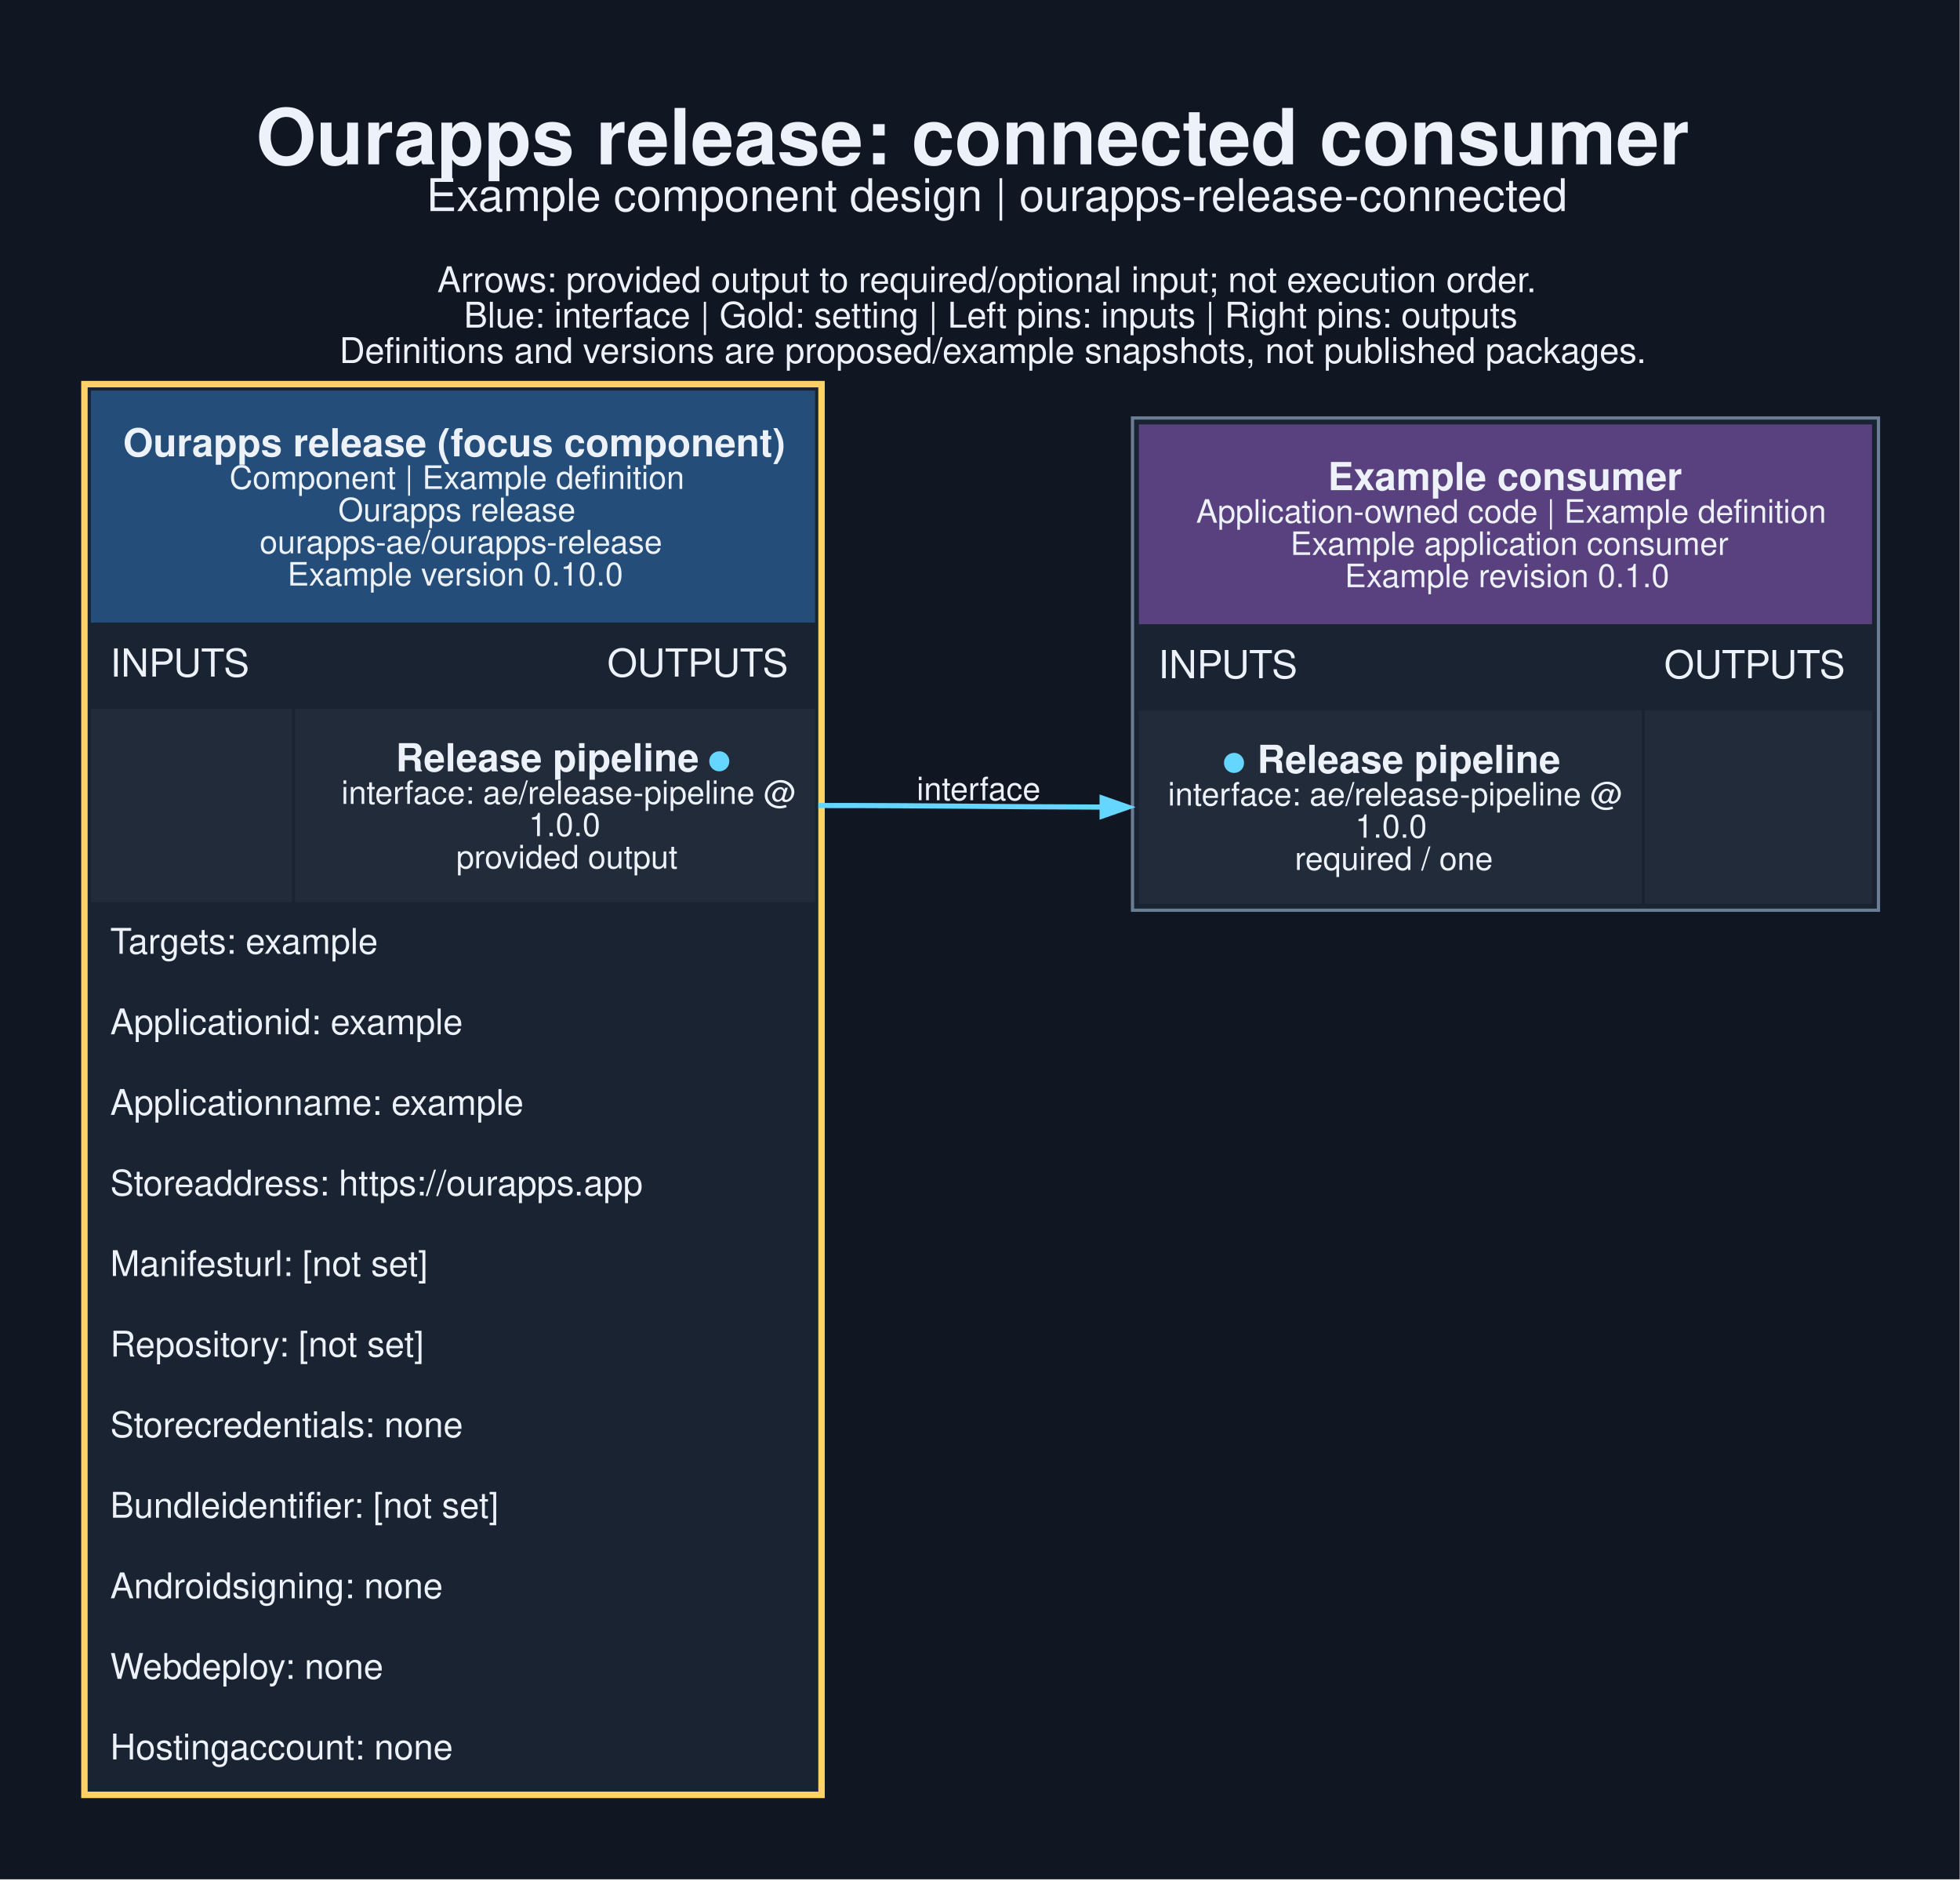
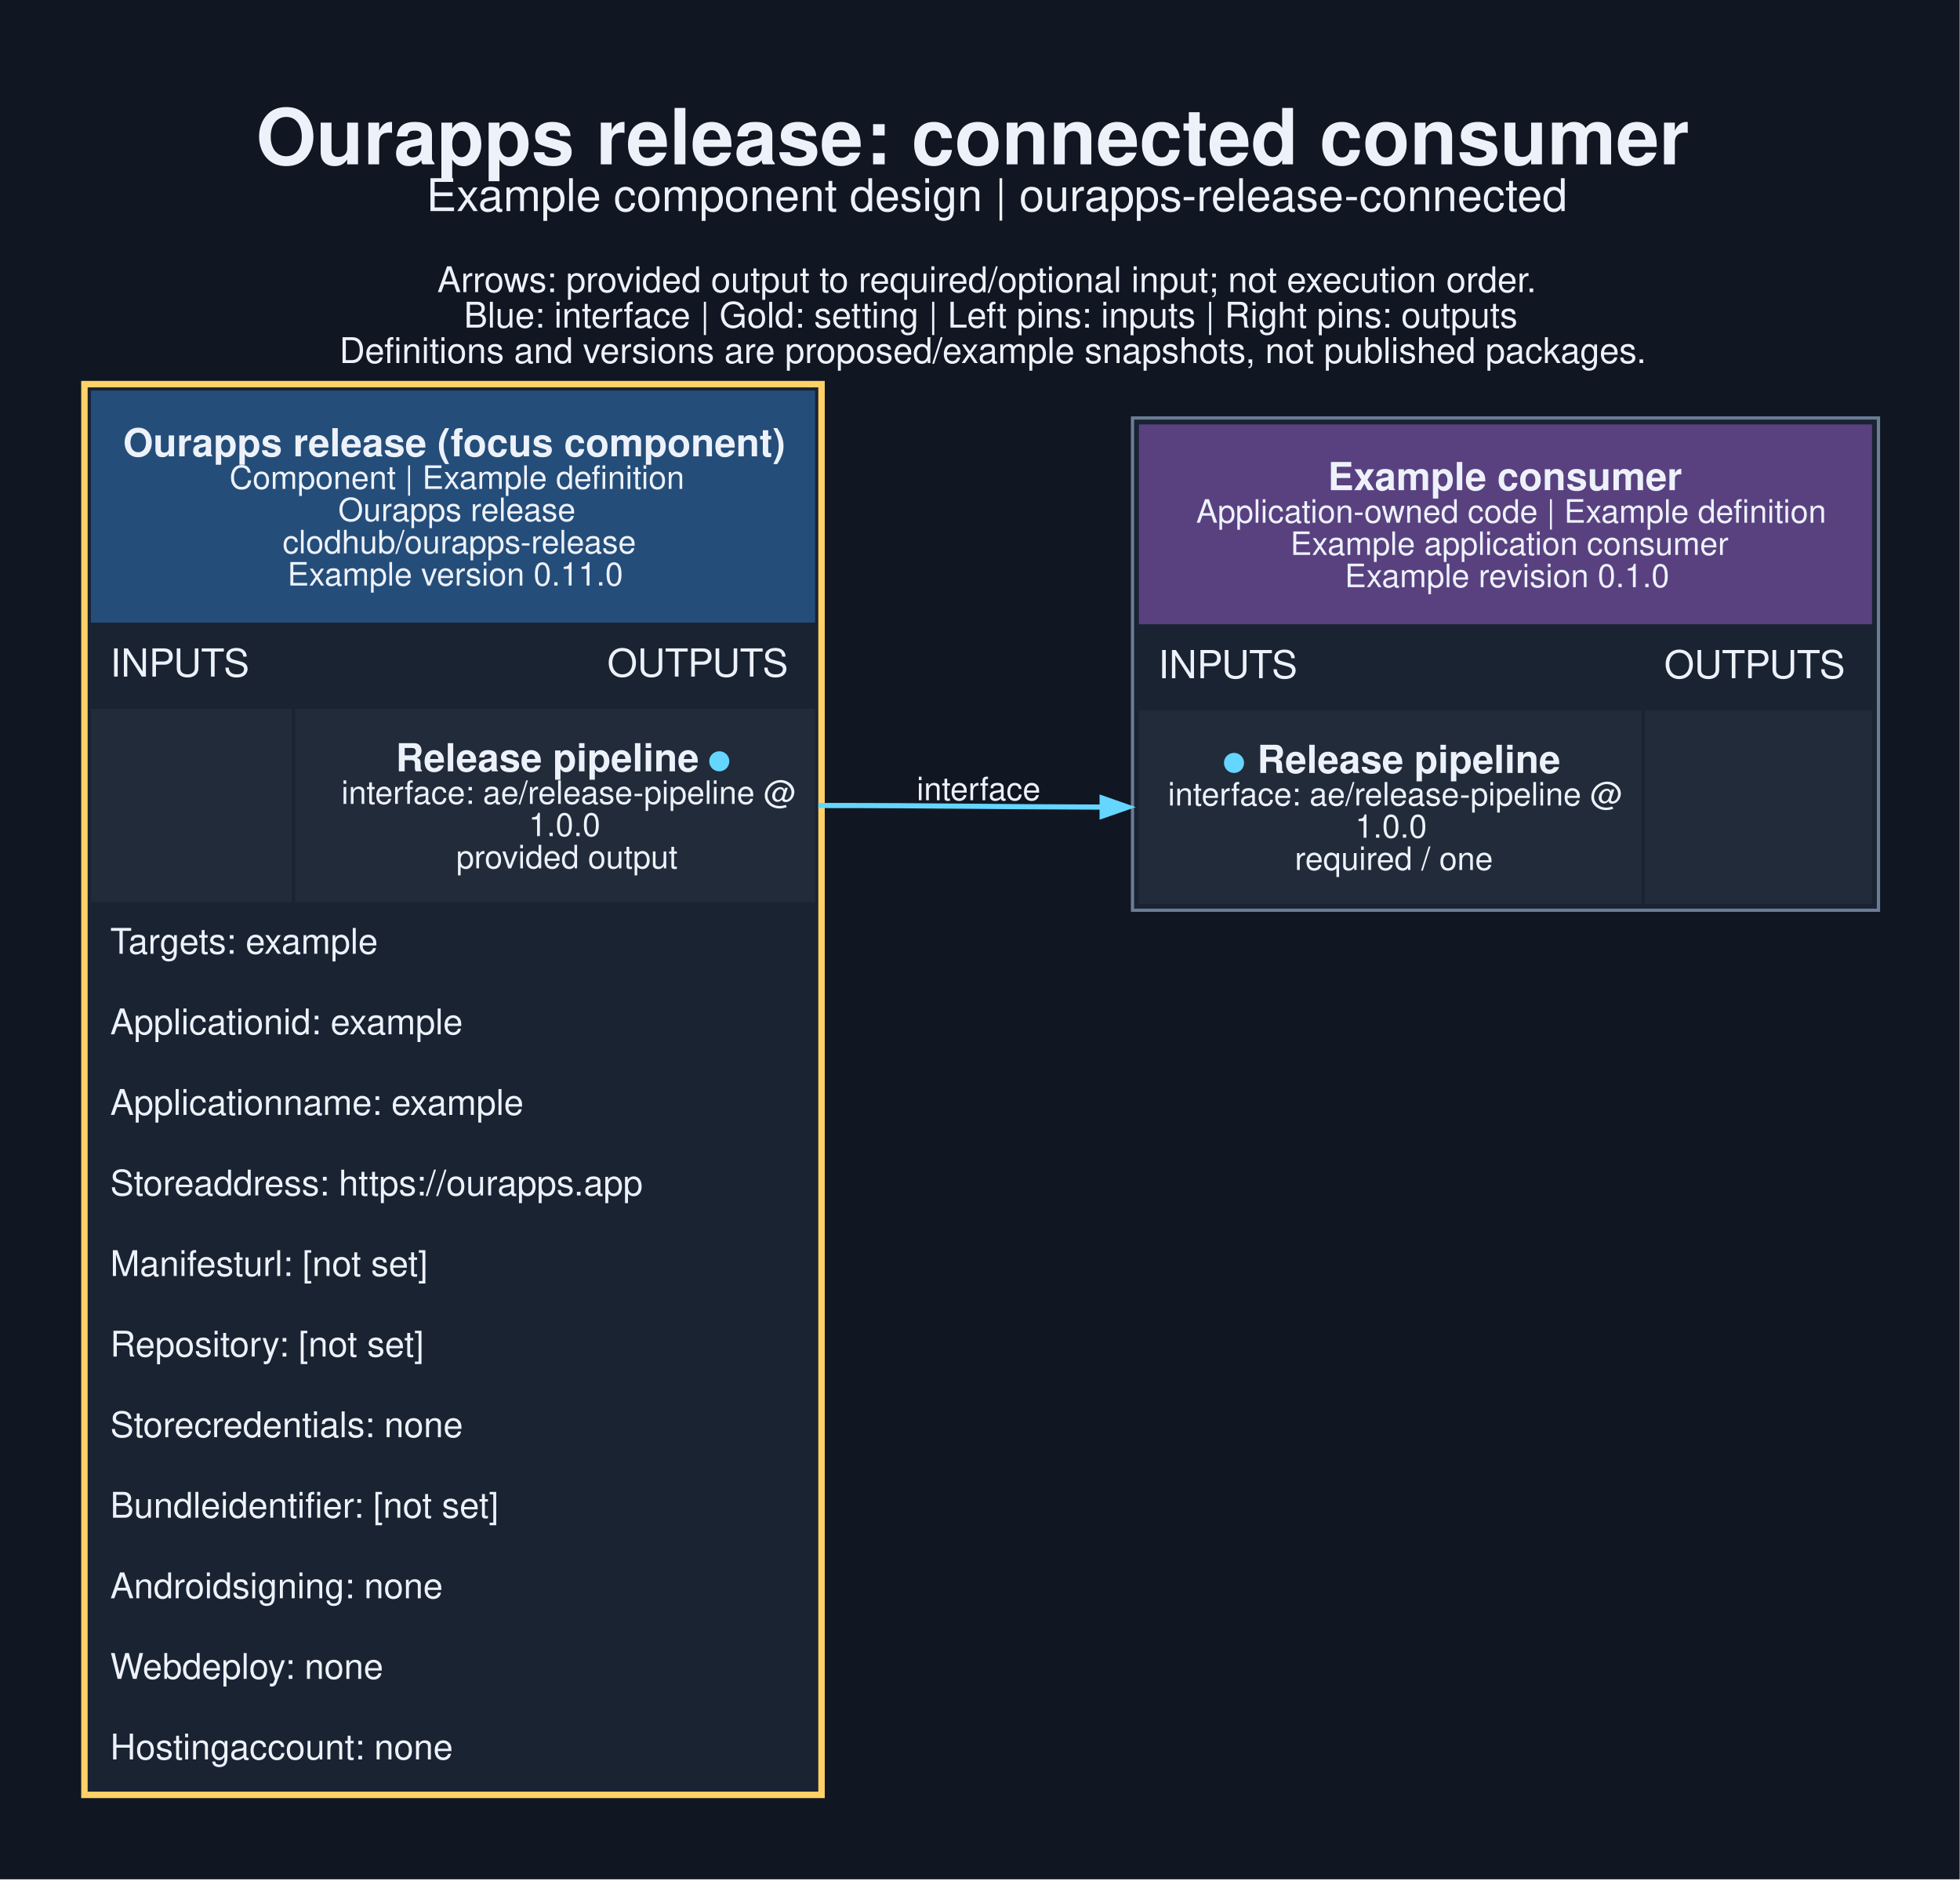
<svg xmlns="http://www.w3.org/2000/svg" width="811pt" height="778pt" viewBox="0.00 0.00 811.00 778.00">
  <g id="graph0" class="graph" transform="scale(1.33333 1.33333) rotate(0) translate(25.2 557.95)">
    <polygon fill="#101722" stroke="none" points="-25.2,25.2 -25.2,-557.95 582.95,-557.95 582.95,25.2 -25.2,25.2" />
    <text xml:space="preserve" text-anchor="start" x="54.25" y="-506.95" font-family="Helvetica,sans-Serif" font-weight="bold" font-size="24.00" fill="#edf2fa">Ourapps release: connected consumer</text>
    <text xml:space="preserve" text-anchor="start" x="107.12" y="-492.45" font-family="Helvetica,sans-Serif" font-size="14.00" fill="#edf2fa">Example component design | ourapps-release-connected</text>
    <text xml:space="preserve" text-anchor="start" x="110.5" y="-467.3" font-family="Helvetica,sans-Serif" font-size="11.00" fill="#edf2fa">Arrows: provided output to required/optional input; not execution order.</text>
    <text xml:space="preserve" text-anchor="start" x="118.75" y="-456.3" font-family="Helvetica,sans-Serif" font-size="11.00" fill="#edf2fa">Blue: interface | Gold: setting | Left pins: inputs | Right pins: outputs</text>
    <text xml:space="preserve" text-anchor="start" x="80.12" y="-445.3" font-family="Helvetica,sans-Serif" font-size="11.00" fill="#edf2fa">Definitions and versions are proposed/example snapshots, not published packages.</text>
    <g id="node1" class="node">
      <polygon fill="#1a2332" stroke="none" points="0,0 0,-439.75 230.75,-439.75 230.75,0 0,0" />
      <polygon fill="#254d79" stroke="none" points="3,-364.75 3,-436.75 227.75,-436.75 227.75,-364.75 3,-364.75" />
      <text xml:space="preserve" text-anchor="start" x="13" y="-416.35" font-family="Helvetica,sans-Serif" font-weight="bold" font-size="12.00" fill="#edf2fa">Ourapps release (focus component)</text>
      <text xml:space="preserve" text-anchor="start" x="46" y="-406.25" font-family="Helvetica,sans-Serif" font-size="10.00" fill="#edf2fa">Component | Example definition</text>
      <text xml:space="preserve" text-anchor="start" x="79.75" y="-396.25" font-family="Helvetica,sans-Serif" font-size="10.00" fill="#edf2fa">Ourapps release</text>
-       <text xml:space="preserve" text-anchor="start" x="55.38" y="-386.25" font-family="Helvetica,sans-Serif" font-size="10.00" fill="#edf2fa">ourapps-ae/ourapps-release</text>
-       <text xml:space="preserve" text-anchor="start" x="64" y="-376.25" font-family="Helvetica,sans-Serif" font-size="10.00" fill="#edf2fa">Example version 0.10.0</text>
+       <text xml:space="preserve" text-anchor="start" x="62.5" y="-386.25" font-family="Helvetica,sans-Serif" font-size="10.00" fill="#edf2fa">clodhub/ourapps-release</text>
+       <text xml:space="preserve" text-anchor="start" x="64" y="-376.25" font-family="Helvetica,sans-Serif" font-size="10.00" fill="#edf2fa">Example version 0.11.0</text>
      <text xml:space="preserve" text-anchor="start" x="9" y="-348" font-family="Helvetica,sans-Serif" font-size="12.00" fill="#edf2fa">INPUTS</text>
      <text xml:space="preserve" text-anchor="start" x="163.25" y="-348" font-family="Helvetica,sans-Serif" font-size="12.00" fill="#edf2fa">OUTPUTS</text>
      <polygon fill="#222b3a" stroke="none" points="3,-278 3,-338 65.38,-338 65.38,-278 3,-278" />
      <polygon fill="#222b3a" stroke="none" points="66.38,-278 66.38,-338 227.75,-338 227.75,-278 66.38,-278" />
      <text xml:space="preserve" text-anchor="start" x="97.62" y="-318.6" font-family="Helvetica,sans-Serif" font-weight="bold" font-size="12.00" fill="#edf2fa">Release pipeline </text>
      <text xml:space="preserve" text-anchor="start" x="194.38" y="-318.6" font-family="Helvetica,sans-Serif" font-weight="bold" font-size="12.00" fill="#65d6ff">●</text>
      <text xml:space="preserve" text-anchor="start" x="80.75" y="-308.5" font-family="Helvetica,sans-Serif" font-size="10.00" fill="#edf2fa">interface: ae/release-pipeline @</text>
      <text xml:space="preserve" text-anchor="start" x="138.88" y="-298.5" font-family="Helvetica,sans-Serif" font-size="10.00" fill="#edf2fa">1.0.0</text>
      <text xml:space="preserve" text-anchor="start" x="116.38" y="-288.5" font-family="Helvetica,sans-Serif" font-size="10.00" fill="#edf2fa">provided output</text>
      <text xml:space="preserve" text-anchor="start" x="9" y="-262" font-family="Helvetica,sans-Serif" font-size="11.00" fill="#edf2fa">Targets: example</text>
      <text xml:space="preserve" text-anchor="start" x="9" y="-237" font-family="Helvetica,sans-Serif" font-size="11.00" fill="#edf2fa">Applicationid: example</text>
      <text xml:space="preserve" text-anchor="start" x="9" y="-212" font-family="Helvetica,sans-Serif" font-size="11.00" fill="#edf2fa">Applicationname: example</text>
      <text xml:space="preserve" text-anchor="start" x="9" y="-187" font-family="Helvetica,sans-Serif" font-size="11.00" fill="#edf2fa">Storeaddress: https://ourapps.app</text>
      <text xml:space="preserve" text-anchor="start" x="9" y="-162" font-family="Helvetica,sans-Serif" font-size="11.00" fill="#edf2fa">Manifesturl: [not set]</text>
      <text xml:space="preserve" text-anchor="start" x="9" y="-137" font-family="Helvetica,sans-Serif" font-size="11.00" fill="#edf2fa">Repository: [not set]</text>
      <text xml:space="preserve" text-anchor="start" x="9" y="-112" font-family="Helvetica,sans-Serif" font-size="11.00" fill="#edf2fa">Storecredentials: none</text>
      <text xml:space="preserve" text-anchor="start" x="9" y="-87" font-family="Helvetica,sans-Serif" font-size="11.00" fill="#edf2fa">Bundleidentifier: [not set]</text>
      <text xml:space="preserve" text-anchor="start" x="9" y="-62" font-family="Helvetica,sans-Serif" font-size="11.00" fill="#edf2fa">Androidsigning: none</text>
      <text xml:space="preserve" text-anchor="start" x="9" y="-37" font-family="Helvetica,sans-Serif" font-size="11.00" fill="#edf2fa">Webdeploy: none</text>
      <text xml:space="preserve" text-anchor="start" x="9" y="-12" font-family="Helvetica,sans-Serif" font-size="11.00" fill="#edf2fa">Hostingaccount: none</text>
      <polygon fill="none" stroke="#ffd166" stroke-width="2" points="1,-1 1,-438.75 229.75,-438.75 229.75,-1 1,-1" />
    </g>
    <g id="node2" class="node">
      <polygon fill="#1a2332" stroke="none" points="326.25,-275.5 326.25,-428.25 557.75,-428.25 557.75,-275.5 326.25,-275.5" />
      <polygon fill="#594180" stroke="none" points="328.25,-364.25 328.25,-426.25 555.75,-426.25 555.75,-364.25 328.25,-364.25" />
      <text xml:space="preserve" text-anchor="start" x="386.88" y="-405.85" font-family="Helvetica,sans-Serif" font-weight="bold" font-size="12.00" fill="#edf2fa">Example consumer</text>
      <text xml:space="preserve" text-anchor="start" x="346" y="-395.75" font-family="Helvetica,sans-Serif" font-size="10.00" fill="#edf2fa">Application-owned code | Example definition</text>
      <text xml:space="preserve" text-anchor="start" x="375.25" y="-385.75" font-family="Helvetica,sans-Serif" font-size="10.00" fill="#edf2fa">Example application consumer</text>
      <text xml:space="preserve" text-anchor="start" x="392.12" y="-375.75" font-family="Helvetica,sans-Serif" font-size="10.00" fill="#edf2fa">Example revision 0.1.0</text>
      <text xml:space="preserve" text-anchor="start" x="334.25" y="-347.5" font-family="Helvetica,sans-Serif" font-size="12.00" fill="#edf2fa">INPUTS</text>
      <text xml:space="preserve" text-anchor="start" x="491.25" y="-347.5" font-family="Helvetica,sans-Serif" font-size="12.00" fill="#edf2fa">OUTPUTS</text>
      <polygon fill="#222b3a" stroke="none" points="328.25,-277.5 328.25,-337.5 484.25,-337.5 484.25,-277.5 328.25,-277.5" />
      <text xml:space="preserve" text-anchor="start" x="354.12" y="-318.1" font-family="Helvetica,sans-Serif" font-weight="bold" font-size="12.00" fill="#65d6ff">●</text>
      <text xml:space="preserve" text-anchor="start" x="361.62" y="-318.1" font-family="Helvetica,sans-Serif" font-weight="bold" font-size="12.00" fill="#edf2fa"> Release pipeline</text>
      <text xml:space="preserve" text-anchor="start" x="337.25" y="-308" font-family="Helvetica,sans-Serif" font-size="10.00" fill="#edf2fa">interface: ae/release-pipeline @</text>
      <text xml:space="preserve" text-anchor="start" x="395.38" y="-298" font-family="Helvetica,sans-Serif" font-size="10.00" fill="#edf2fa">1.0.0</text>
      <text xml:space="preserve" text-anchor="start" x="376.62" y="-288" font-family="Helvetica,sans-Serif" font-size="10.00" fill="#edf2fa">required / one</text>
      <polygon fill="#222b3a" stroke="none" points="485.25,-277.5 485.25,-337.5 555.75,-337.5 555.75,-277.5 485.25,-277.5" />
      <polygon fill="none" stroke="#6b7d95" points="326.25,-275.5 326.25,-428.25 557.75,-428.25 557.75,-275.5 326.25,-275.5" />
    </g>
    <g id="edge1" class="edge">
      <path fill="none" stroke="#65d6ff" stroke-width="1.6" d="M228.75,-308C268.94,-308 281.46,-307.58 317.1,-307.51" />
      <polygon fill="#65d6ff" stroke="#65d6ff" stroke-width="1.6" points="316.83,-310.31 324.83,-307.5 316.83,-304.71 316.83,-310.31" />
      <text xml:space="preserve" text-anchor="middle" x="278.5" y="-309.64" font-family="Helvetica,sans-Serif" font-size="10.00" fill="#edf2fa">interface</text>
    </g>
  </g>
</svg>
